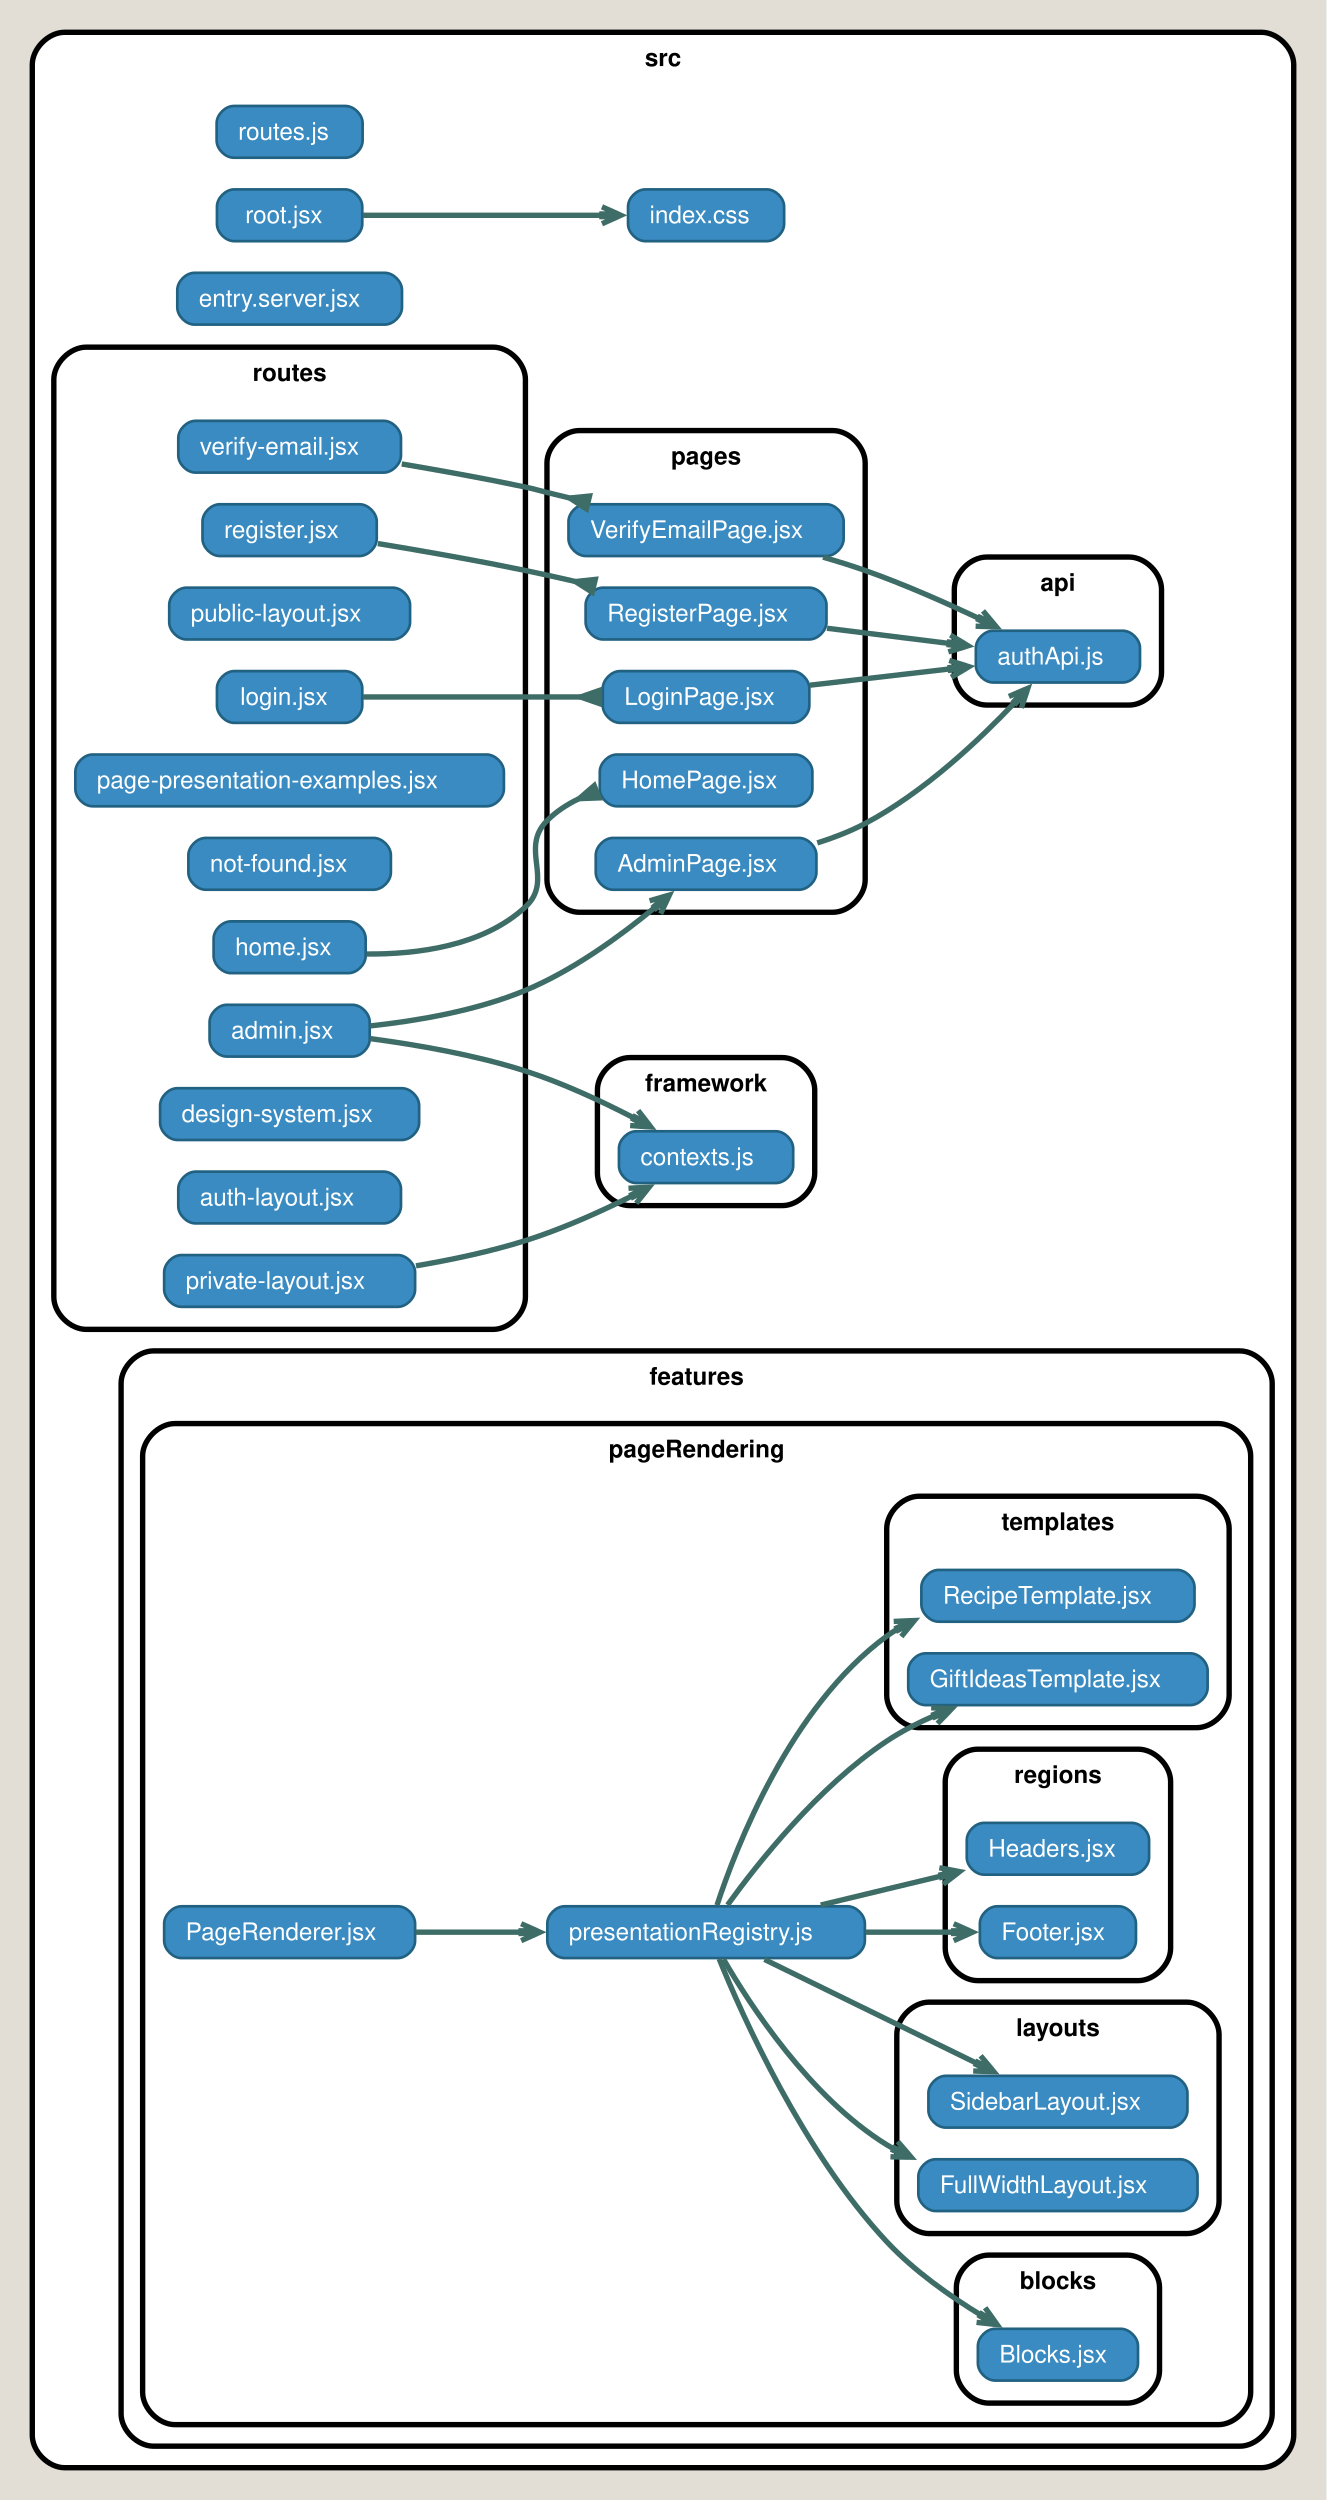
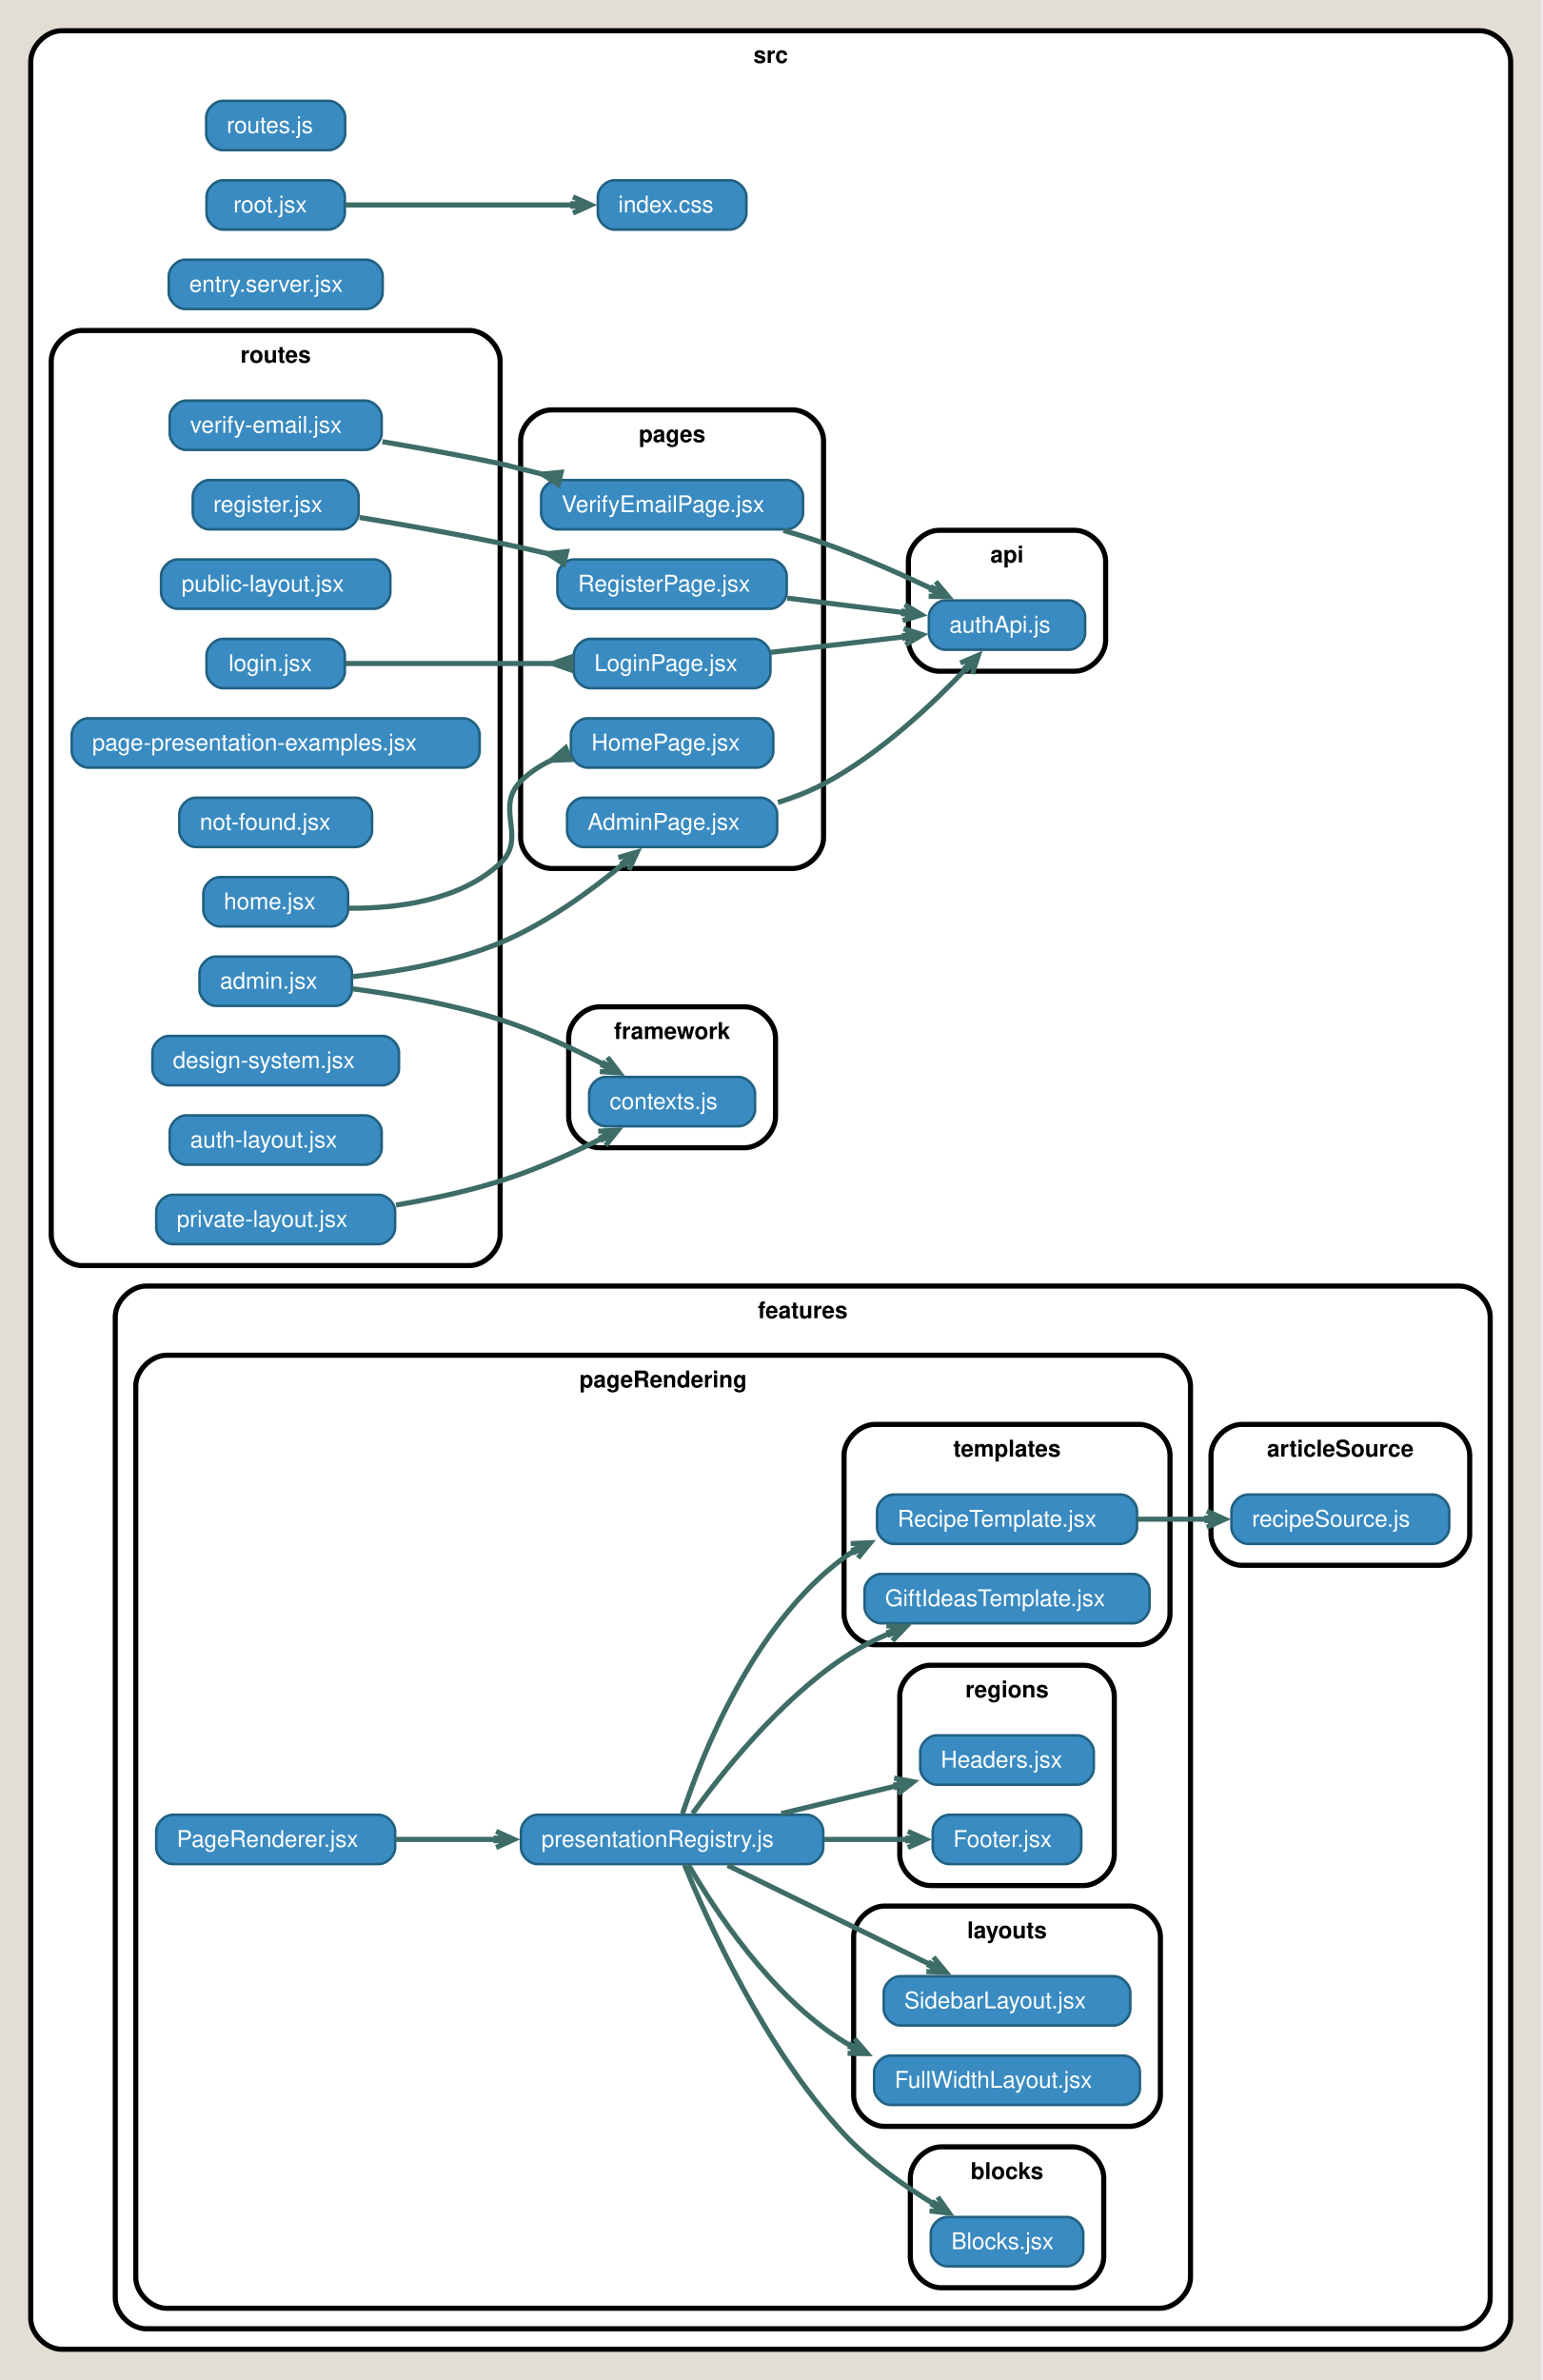
- <svg xmlns="http://www.w3.org/2000/svg" xmlns:xlink="http://www.w3.org/1999/xlink" width="493pt" height="929pt" viewBox="0.00 0.00 493.00 929.00">
+ <svg xmlns="http://www.w3.org/2000/svg" xmlns:xlink="http://www.w3.org/1999/xlink" width="602pt" height="929pt" viewBox="0.00 0.00 602.00 929.00">
  <g id="graph0" class="graph" transform="scale(1 1) rotate(0) translate(4 925)">
-     <polygon fill="#e2ddd5" stroke="none" points="-4,4 -4,-925 488.75,-925 488.75,4 -4,4" />
+     <polygon fill="#e2ddd5" stroke="none" points="-4,4 -4,-925 597.75,-925 597.75,4 -4,4" />
    <g id="clust1" class="cluster">
-       <path fill="#ffffff" stroke="black" stroke-width="2" d="M20,-8C20,-8 464.75,-8 464.75,-8 470.75,-8 476.75,-14 476.75,-20 476.75,-20 476.75,-901 476.75,-901 476.75,-907 470.75,-913 464.75,-913 464.75,-913 20,-913 20,-913 14,-913 8,-907 8,-901 8,-901 8,-20 8,-20 8,-14 14,-8 20,-8" />
-       <text xml:space="preserve" text-anchor="middle" x="242.38" y="-900.45" font-family="Helvetica,sans-Serif" font-weight="bold" font-size="9.00">src</text>
+       <path fill="#ffffff" stroke="black" stroke-width="2" d="M20,-8C20,-8 573.75,-8 573.75,-8 579.75,-8 585.75,-14 585.75,-20 585.75,-20 585.75,-901 585.75,-901 585.75,-907 579.75,-913 573.75,-913 573.75,-913 20,-913 20,-913 14,-913 8,-907 8,-901 8,-901 8,-20 8,-20 8,-14 14,-8 20,-8" />
+       <text xml:space="preserve" text-anchor="middle" x="296.88" y="-900.45" font-family="Helvetica,sans-Serif" font-weight="bold" font-size="9.00">src</text>
    </g>
    <g id="clust2" class="cluster">
      <path fill="#ffffff" stroke="black" stroke-width="2" d="M362.62,-663C362.62,-663 415.62,-663 415.62,-663 421.62,-663 427.62,-669 427.62,-675 427.62,-675 427.62,-706 427.62,-706 427.62,-712 421.62,-718 415.62,-718 415.62,-718 362.62,-718 362.62,-718 356.62,-718 350.62,-712 350.62,-706 350.62,-706 350.62,-675 350.62,-675 350.62,-669 356.62,-663 362.62,-663" />
      <text xml:space="preserve" text-anchor="middle" x="389.12" y="-705.45" font-family="Helvetica,sans-Serif" font-weight="bold" font-size="9.00">api</text>
    </g>
    <g id="clust3" class="cluster">
-       <path fill="#ffffff" stroke="black" stroke-width="2" d="M53,-16C53,-16 456.75,-16 456.75,-16 462.75,-16 468.75,-22 468.75,-28 468.75,-28 468.75,-411 468.75,-411 468.75,-417 462.75,-423 456.75,-423 456.75,-423 53,-423 53,-423 47,-423 41,-417 41,-411 41,-411 41,-28 41,-28 41,-22 47,-16 53,-16" />
-       <text xml:space="preserve" text-anchor="middle" x="254.88" y="-410.45" font-family="Helvetica,sans-Serif" font-weight="bold" font-size="9.00">features</text>
+       <path fill="#ffffff" stroke="black" stroke-width="2" d="M53,-16C53,-16 565.75,-16 565.75,-16 571.75,-16 577.75,-22 577.75,-28 577.75,-28 577.75,-411 577.75,-411 577.75,-417 571.75,-423 565.75,-423 565.75,-423 53,-423 53,-423 47,-423 41,-417 41,-411 41,-411 41,-28 41,-28 41,-22 47,-16 53,-16" />
+       <text xml:space="preserve" text-anchor="middle" x="309.38" y="-410.45" font-family="Helvetica,sans-Serif" font-weight="bold" font-size="9.00">features</text>
    </g>
    <g id="clust4" class="cluster">
+       <path fill="#ffffff" stroke="black" stroke-width="2" d="M480.75,-314C480.75,-314 557.75,-314 557.75,-314 563.75,-314 569.75,-320 569.75,-326 569.75,-326 569.75,-357 569.75,-357 569.75,-363 563.75,-369 557.75,-369 557.75,-369 480.75,-369 480.75,-369 474.75,-369 468.75,-363 468.75,-357 468.75,-357 468.75,-326 468.75,-326 468.75,-320 474.75,-314 480.75,-314" />
+       <text xml:space="preserve" text-anchor="middle" x="519.25" y="-356.45" font-family="Helvetica,sans-Serif" font-weight="bold" font-size="9.00">articleSource</text>
+     </g>
+     <g id="clust5" class="cluster">
      <path fill="#ffffff" stroke="black" stroke-width="2" d="M61,-24C61,-24 448.75,-24 448.75,-24 454.75,-24 460.75,-30 460.75,-36 460.75,-36 460.75,-384 460.75,-384 460.75,-390 454.75,-396 448.75,-396 448.75,-396 61,-396 61,-396 55,-396 49,-390 49,-384 49,-384 49,-36 49,-36 49,-30 55,-24 61,-24" />
      <text xml:space="preserve" text-anchor="middle" x="254.88" y="-383.45" font-family="Helvetica,sans-Serif" font-weight="bold" font-size="9.00">pageRendering</text>
    </g>
-     <g id="clust5" class="cluster">
+     <g id="clust6" class="cluster">
      <path fill="#ffffff" stroke="black" stroke-width="2" d="M363.38,-32C363.38,-32 414.88,-32 414.88,-32 420.88,-32 426.88,-38 426.88,-44 426.88,-44 426.88,-75 426.88,-75 426.88,-81 420.88,-87 414.88,-87 414.88,-87 363.38,-87 363.38,-87 357.38,-87 351.38,-81 351.38,-75 351.38,-75 351.38,-44 351.38,-44 351.38,-38 357.38,-32 363.38,-32" />
      <text xml:space="preserve" text-anchor="middle" x="389.12" y="-74.45" font-family="Helvetica,sans-Serif" font-weight="bold" font-size="9.00">blocks</text>
    </g>
-     <g id="clust6" class="cluster">
+     <g id="clust7" class="cluster">
      <path fill="#ffffff" stroke="black" stroke-width="2" d="M341.25,-95C341.25,-95 437,-95 437,-95 443,-95 449,-101 449,-107 449,-107 449,-169 449,-169 449,-175 443,-181 437,-181 437,-181 341.25,-181 341.25,-181 335.25,-181 329.25,-175 329.25,-169 329.25,-169 329.25,-107 329.25,-107 329.25,-101 335.25,-95 341.25,-95" />
      <text xml:space="preserve" text-anchor="middle" x="389.12" y="-168.45" font-family="Helvetica,sans-Serif" font-weight="bold" font-size="9.00">layouts</text>
    </g>
-     <g id="clust7" class="cluster">
+     <g id="clust8" class="cluster">
      <path fill="#ffffff" stroke="black" stroke-width="2" d="M359.25,-189C359.25,-189 419,-189 419,-189 425,-189 431,-195 431,-201 431,-201 431,-263 431,-263 431,-269 425,-275 419,-275 419,-275 359.25,-275 359.25,-275 353.25,-275 347.25,-269 347.25,-263 347.25,-263 347.25,-201 347.25,-201 347.25,-195 353.25,-189 359.25,-189" />
      <text xml:space="preserve" text-anchor="middle" x="389.12" y="-262.45" font-family="Helvetica,sans-Serif" font-weight="bold" font-size="9.00">regions</text>
    </g>
-     <g id="clust8" class="cluster">
+     <g id="clust9" class="cluster">
      <path fill="#ffffff" stroke="black" stroke-width="2" d="M337.5,-283C337.5,-283 440.75,-283 440.75,-283 446.75,-283 452.75,-289 452.75,-295 452.75,-295 452.75,-357 452.75,-357 452.75,-363 446.75,-369 440.75,-369 440.75,-369 337.5,-369 337.5,-369 331.5,-369 325.5,-363 325.5,-357 325.5,-357 325.5,-295 325.5,-295 325.5,-289 331.5,-283 337.5,-283" />
      <text xml:space="preserve" text-anchor="middle" x="389.12" y="-356.45" font-family="Helvetica,sans-Serif" font-weight="bold" font-size="9.00">templates</text>
    </g>
-     <g id="clust9" class="cluster">
+     <g id="clust10" class="cluster">
      <path fill="#ffffff" stroke="black" stroke-width="2" d="M230,-477C230,-477 286.75,-477 286.75,-477 292.75,-477 298.75,-483 298.75,-489 298.75,-489 298.75,-520 298.75,-520 298.75,-526 292.75,-532 286.75,-532 286.75,-532 230,-532 230,-532 224,-532 218,-526 218,-520 218,-520 218,-489 218,-489 218,-483 224,-477 230,-477" />
      <text xml:space="preserve" text-anchor="middle" x="258.38" y="-519.45" font-family="Helvetica,sans-Serif" font-weight="bold" font-size="9.00">framework</text>
    </g>
-     <g id="clust10" class="cluster">
+     <g id="clust11" class="cluster">
      <path fill="#ffffff" stroke="black" stroke-width="2" d="M211.25,-586C211.25,-586 305.5,-586 305.5,-586 311.5,-586 317.5,-592 317.5,-598 317.5,-598 317.5,-753 317.5,-753 317.5,-759 311.5,-765 305.5,-765 305.5,-765 211.25,-765 211.25,-765 205.25,-765 199.25,-759 199.25,-753 199.25,-753 199.25,-598 199.25,-598 199.25,-592 205.25,-586 211.25,-586" />
      <text xml:space="preserve" text-anchor="middle" x="258.38" y="-752.45" font-family="Helvetica,sans-Serif" font-weight="bold" font-size="9.00">pages</text>
    </g>
-     <g id="clust11" class="cluster">
+     <g id="clust12" class="cluster">
      <path fill="#ffffff" stroke="black" stroke-width="2" d="M28,-431C28,-431 179.25,-431 179.25,-431 185.25,-431 191.25,-437 191.25,-443 191.25,-443 191.25,-784 191.25,-784 191.25,-790 185.25,-796 179.25,-796 179.25,-796 28,-796 28,-796 22,-796 16,-790 16,-784 16,-784 16,-443 16,-443 16,-437 22,-431 28,-431" />
      <text xml:space="preserve" text-anchor="middle" x="103.62" y="-783.45" font-family="Helvetica,sans-Serif" font-weight="bold" font-size="9.00">routes</text>
    </g>
    <g id="node1" class="node">
      <g id="a_node1">
        <a xlink:href="../../../src/api/authApi.js" xlink:title="authApi.js">
          <path fill="#3a8bc1" stroke="#216182" d="M413.21,-690.62C413.21,-690.62 365.04,-690.62 365.04,-690.62 361.83,-690.62 358.62,-687.42 358.62,-684.21 358.62,-684.21 358.62,-677.79 358.62,-677.79 358.62,-674.58 361.83,-671.38 365.04,-671.38 365.04,-671.38 413.21,-671.38 413.21,-671.38 416.42,-671.38 419.62,-674.58 419.62,-677.79 419.62,-677.79 419.62,-684.21 419.62,-684.21 419.62,-687.42 416.42,-690.62 413.21,-690.62" />
          <text xml:space="preserve" text-anchor="start" x="366.62" y="-678.08" font-family="Helvetica,sans-Serif" font-size="9.00" fill="#ffffff">authApi.js</text>
        </a>
      </g>
    </g>
    <g id="node2" class="node">
      <g id="a_node2">
        <a xlink:href="../../../src/entry.server.jsx" xlink:title="no-orphans">
          <path fill="#3a8bc1" stroke="#216182" d="M138.96,-823.62C138.96,-823.62 68.29,-823.62 68.29,-823.62 65.08,-823.62 61.88,-820.42 61.88,-817.21 61.88,-817.21 61.88,-810.79 61.88,-810.79 61.88,-807.58 65.08,-804.38 68.29,-804.38 68.29,-804.38 138.96,-804.38 138.96,-804.38 142.17,-804.38 145.38,-807.58 145.38,-810.79 145.38,-810.79 145.38,-817.21 145.38,-817.21 145.38,-820.42 142.17,-823.62 138.96,-823.62" />
          <text xml:space="preserve" text-anchor="start" x="69.88" y="-811.08" font-family="Helvetica,sans-Serif" font-size="9.00" fill="#ffffff">entry.server.jsx</text>
        </a>
      </g>
    </g>
    <g id="node3" class="node">
      <g id="a_node3">
+         <a xlink:href="../../../src/features/articleSource/recipeSource.js" xlink:title="recipeSource.js">
+           <path fill="#3a8bc1" stroke="#216182" d="M555.33,-341.62C555.33,-341.62 483.17,-341.62 483.17,-341.62 479.96,-341.62 476.75,-338.42 476.75,-335.21 476.75,-335.21 476.75,-328.79 476.75,-328.79 476.75,-325.58 479.96,-322.38 483.17,-322.38 483.17,-322.38 555.33,-322.38 555.33,-322.38 558.54,-322.38 561.75,-325.58 561.75,-328.79 561.75,-328.79 561.75,-335.21 561.75,-335.21 561.75,-338.42 558.54,-341.62 555.33,-341.62" />
+           <text xml:space="preserve" text-anchor="start" x="484.75" y="-329.07" font-family="Helvetica,sans-Serif" font-size="9.00" fill="#ffffff">recipeSource.js</text>
+         </a>
+       </g>
+     </g>
+     <g id="node4" class="node">
+       <g id="a_node4">
        <a xlink:href="../../../src/features/pageRendering/PageRenderer.jsx" xlink:title="PageRenderer.jsx">
          <path fill="#3a8bc1" stroke="#216182" d="M143.83,-216.62C143.83,-216.62 63.42,-216.62 63.42,-216.62 60.21,-216.62 57,-213.42 57,-210.21 57,-210.21 57,-203.79 57,-203.79 57,-200.58 60.21,-197.38 63.42,-197.38 63.42,-197.38 143.83,-197.38 143.83,-197.38 147.04,-197.38 150.25,-200.58 150.25,-203.79 150.25,-203.79 150.25,-210.21 150.25,-210.21 150.25,-213.42 147.04,-216.62 143.83,-216.62" />
          <text xml:space="preserve" text-anchor="start" x="65" y="-204.07" font-family="Helvetica,sans-Serif" font-size="9.00" fill="#ffffff">PageRenderer.jsx</text>
        </a>
      </g>
    </g>
-     <g id="node4" class="node">
-       <g id="a_node4">
+     <g id="node5" class="node">
+       <g id="a_node5">
        <a xlink:href="../../../src/features/pageRendering/presentationRegistry.js" xlink:title="presentationRegistry.js">
          <path fill="#3a8bc1" stroke="#216182" d="M310.96,-216.62C310.96,-216.62 205.79,-216.62 205.79,-216.62 202.58,-216.62 199.38,-213.42 199.38,-210.21 199.38,-210.21 199.38,-203.79 199.38,-203.79 199.38,-200.58 202.58,-197.38 205.79,-197.38 205.79,-197.38 310.96,-197.38 310.96,-197.38 314.17,-197.38 317.38,-200.58 317.38,-203.79 317.38,-203.79 317.38,-210.21 317.38,-210.21 317.38,-213.42 314.17,-216.62 310.96,-216.62" />
          <text xml:space="preserve" text-anchor="start" x="207.38" y="-204.07" font-family="Helvetica,sans-Serif" font-size="9.00" fill="#ffffff">presentationRegistry.js</text>
        </a>
      </g>
    </g>
    <g id="edge1" class="edge">
      <path fill="none" stroke="#3e6c67" stroke-width="2" d="M150.46,-207C162.88,-207 176.59,-207 189.94,-207" />
      <polygon fill="#3e6c67" stroke="#3e6c67" stroke-width="2" points="196.66,-207 189.66,-210.15 195.6,-207.5 189.66,-207.5 189.66,-207 189.66,-206.5 195.6,-206.5 189.66,-203.85 196.66,-207" />
    </g>
-     <g id="node5" class="node">
-       <g id="a_node5">
+     <g id="node6" class="node">
+       <g id="a_node6">
        <a xlink:href="../../../src/features/pageRendering/blocks/Blocks.jsx" xlink:title="Blocks.jsx">
          <path fill="#3a8bc1" stroke="#216182" d="M412.46,-59.62C412.46,-59.62 365.79,-59.62 365.79,-59.62 362.58,-59.62 359.38,-56.42 359.38,-53.21 359.38,-53.21 359.38,-46.79 359.38,-46.79 359.38,-43.58 362.58,-40.38 365.79,-40.38 365.79,-40.38 412.46,-40.38 412.46,-40.38 415.67,-40.38 418.88,-43.58 418.88,-46.79 418.88,-46.79 418.88,-53.21 418.88,-53.21 418.88,-56.42 415.67,-59.62 412.46,-59.62" />
          <text xml:space="preserve" text-anchor="start" x="367.38" y="-47.08" font-family="Helvetica,sans-Serif" font-size="9.00" fill="#ffffff">Blocks.jsx</text>
        </a>
      </g>
    </g>
    <g id="edge2" class="edge">
      <path fill="none" stroke="#3e6c67" stroke-width="2" d="M263.23,-197.1C271.85,-175.9 294.39,-125.34 325.5,-92 335.59,-81.19 348.96,-71.75 360.76,-64.56" />
      <polygon fill="#3e6c67" stroke="#3e6c67" stroke-width="2" points="366.52,-61.19 362.07,-67.45 365.85,-62.16 360.73,-65.16 360.48,-64.73 360.22,-64.3 365.35,-61.3 358.88,-62.01 366.52,-61.19" />
    </g>
-     <g id="node6" class="node">
-       <g id="a_node6">
+     <g id="node7" class="node">
+       <g id="a_node7">
        <a xlink:href="../../../src/features/pageRendering/layouts/FullWidthLayout.jsx" xlink:title="FullWidthLayout.jsx">
          <path fill="#3a8bc1" stroke="#216182" d="M434.58,-122.62C434.58,-122.62 343.67,-122.62 343.67,-122.62 340.46,-122.62 337.25,-119.42 337.25,-116.21 337.25,-116.21 337.25,-109.79 337.25,-109.79 337.25,-106.58 340.46,-103.38 343.67,-103.38 343.67,-103.38 434.58,-103.38 434.58,-103.38 437.79,-103.38 441,-106.58 441,-109.79 441,-109.79 441,-116.21 441,-116.21 441,-119.42 437.79,-122.62 434.58,-122.62" />
          <text xml:space="preserve" text-anchor="start" x="345.25" y="-110.08" font-family="Helvetica,sans-Serif" font-size="9.00" fill="#ffffff">FullWidthLayout.jsx</text>
        </a>
      </g>
    </g>
    <g id="edge3" class="edge">
      <path fill="none" stroke="#3e6c67" stroke-width="2" d="M264.84,-196.99C274.65,-180.01 296.91,-145.7 325.5,-128 326.49,-127.39 327.5,-126.8 328.53,-126.24" />
      <polygon fill="#3e6c67" stroke="#3e6c67" stroke-width="2" points="334.56,-123.4 329.56,-129.23 333.81,-124.31 328.44,-126.83 328.23,-126.38 328.01,-125.93 333.39,-123.4 326.89,-123.53 334.56,-123.4" />
    </g>
-     <g id="node7" class="node">
-       <g id="a_node7">
+     <g id="node8" class="node">
+       <g id="a_node8">
        <a xlink:href="../../../src/features/pageRendering/layouts/SidebarLayout.jsx" xlink:title="SidebarLayout.jsx">
          <path fill="#3a8bc1" stroke="#216182" d="M430.83,-153.62C430.83,-153.62 347.42,-153.62 347.42,-153.62 344.21,-153.62 341,-150.42 341,-147.21 341,-147.21 341,-140.79 341,-140.79 341,-137.58 344.21,-134.38 347.42,-134.38 347.42,-134.38 430.83,-134.38 430.83,-134.38 434.04,-134.38 437.25,-137.58 437.25,-140.79 437.25,-140.79 437.25,-147.21 437.25,-147.21 437.25,-150.42 434.04,-153.62 430.83,-153.62" />
          <text xml:space="preserve" text-anchor="start" x="349" y="-141.07" font-family="Helvetica,sans-Serif" font-size="9.00" fill="#ffffff">SidebarLayout.jsx</text>
        </a>
      </g>
    </g>
    <g id="edge4" class="edge">
      <path fill="none" stroke="#3e6c67" stroke-width="2" d="M280.06,-196.88C301.46,-186.41 335.05,-169.97 359.1,-158.2" />
      <polygon fill="#3e6c67" stroke="#3e6c67" stroke-width="2" points="365.3,-155.17 360.4,-161.07 364.57,-156.08 359.23,-158.69 359.01,-158.24 358.79,-157.8 364.13,-155.19 357.63,-155.42 365.3,-155.17" />
    </g>
-     <g id="node8" class="node">
-       <g id="a_node8">
+     <g id="node9" class="node">
+       <g id="a_node9">
        <a xlink:href="../../../src/features/pageRendering/regions/Footer.jsx" xlink:title="Footer.jsx">
          <path fill="#3a8bc1" stroke="#216182" d="M411.71,-216.62C411.71,-216.62 366.54,-216.62 366.54,-216.62 363.33,-216.62 360.12,-213.42 360.12,-210.21 360.12,-210.21 360.12,-203.79 360.12,-203.79 360.12,-200.58 363.33,-197.38 366.54,-197.38 366.54,-197.38 411.71,-197.38 411.71,-197.38 414.92,-197.38 418.12,-200.58 418.12,-203.79 418.12,-203.79 418.12,-210.21 418.12,-210.21 418.12,-213.42 414.92,-216.62 411.71,-216.62" />
          <text xml:space="preserve" text-anchor="start" x="368.12" y="-204.07" font-family="Helvetica,sans-Serif" font-size="9.00" fill="#ffffff">Footer.jsx</text>
        </a>
      </g>
    </g>
    <g id="edge5" class="edge">
      <path fill="none" stroke="#3e6c67" stroke-width="2" d="M317.72,-207C328.93,-207 340.38,-207 350.71,-207" />
      <polygon fill="#3e6c67" stroke="#3e6c67" stroke-width="2" points="357.39,-207 350.39,-210.15 356.33,-207.5 350.39,-207.5 350.39,-207 350.39,-206.5 356.33,-206.5 350.39,-203.85 357.39,-207" />
    </g>
-     <g id="node9" class="node">
-       <g id="a_node9">
+     <g id="node10" class="node">
+       <g id="a_node10">
        <a xlink:href="../../../src/features/pageRendering/regions/Headers.jsx" xlink:title="Headers.jsx">
          <path fill="#3a8bc1" stroke="#216182" d="M416.58,-247.62C416.58,-247.62 361.67,-247.62 361.67,-247.62 358.46,-247.62 355.25,-244.42 355.25,-241.21 355.25,-241.21 355.25,-234.79 355.25,-234.79 355.25,-231.58 358.46,-228.38 361.67,-228.38 361.67,-228.38 416.58,-228.38 416.58,-228.38 419.79,-228.38 423,-231.58 423,-234.79 423,-234.79 423,-241.21 423,-241.21 423,-244.42 419.79,-247.62 416.58,-247.62" />
          <text xml:space="preserve" text-anchor="start" x="363.25" y="-235.07" font-family="Helvetica,sans-Serif" font-size="9.00" fill="#ffffff">Headers.jsx</text>
        </a>
      </g>
    </g>
    <g id="edge6" class="edge">
      <path fill="none" stroke="#3e6c67" stroke-width="2" d="M300.99,-217.09C309.12,-219.05 317.58,-221.09 325.5,-223 332.08,-224.58 339.04,-226.26 345.85,-227.89" />
      <polygon fill="#3e6c67" stroke="#3e6c67" stroke-width="2" points="352.6,-229.51 345.06,-230.94 351.45,-229.74 345.68,-228.36 345.79,-227.87 345.91,-227.39 351.68,-228.77 346.53,-224.81 352.6,-229.51" />
    </g>
-     <g id="node10" class="node">
-       <g id="a_node10">
+     <g id="node11" class="node">
+       <g id="a_node11">
        <a xlink:href="../../../src/features/pageRendering/templates/GiftIdeasTemplate.jsx" xlink:title="GiftIdeasTemplate.jsx">
          <path fill="#3a8bc1" stroke="#216182" d="M438.33,-310.62C438.33,-310.62 339.92,-310.62 339.92,-310.62 336.71,-310.62 333.5,-307.42 333.5,-304.21 333.5,-304.21 333.5,-297.79 333.5,-297.79 333.5,-294.58 336.71,-291.38 339.92,-291.38 339.92,-291.38 438.33,-291.38 438.33,-291.38 441.54,-291.38 444.75,-294.58 444.75,-297.79 444.75,-297.79 444.75,-304.21 444.75,-304.21 444.75,-307.42 441.54,-310.62 438.33,-310.62" />
          <text xml:space="preserve" text-anchor="start" x="341.5" y="-298.07" font-family="Helvetica,sans-Serif" font-size="9.00" fill="#ffffff">GiftIdeasTemplate.jsx</text>
        </a>
      </g>
    </g>
    <g id="edge7" class="edge">
      <path fill="none" stroke="#3e6c67" stroke-width="2" d="M266.36,-217.12C277.32,-232.31 299.97,-261.03 325.5,-278 331,-281.66 337.17,-284.83 343.42,-287.55" />
      <polygon fill="#3e6c67" stroke="#3e6c67" stroke-width="2" points="349.69,-290.07 342.02,-290.38 348.52,-290.13 343.01,-287.92 343.19,-287.45 343.38,-286.99 348.89,-289.2 344.37,-284.53 349.69,-290.07" />
    </g>
-     <g id="node11" class="node">
-       <g id="a_node11">
+     <g id="node12" class="node">
+       <g id="a_node12">
        <a xlink:href="../../../src/features/pageRendering/templates/RecipeTemplate.jsx" xlink:title="RecipeTemplate.jsx">
          <path fill="#3a8bc1" stroke="#216182" d="M433.46,-341.62C433.46,-341.62 344.79,-341.62 344.79,-341.62 341.58,-341.62 338.38,-338.42 338.38,-335.21 338.38,-335.21 338.38,-328.79 338.38,-328.79 338.38,-325.58 341.58,-322.38 344.79,-322.38 344.79,-322.38 433.46,-322.38 433.46,-322.38 436.67,-322.38 439.88,-325.58 439.88,-328.79 439.88,-328.79 439.88,-335.21 439.88,-335.21 439.88,-338.42 436.67,-341.62 433.46,-341.62" />
          <text xml:space="preserve" text-anchor="start" x="346.38" y="-329.07" font-family="Helvetica,sans-Serif" font-size="9.00" fill="#ffffff">RecipeTemplate.jsx</text>
        </a>
      </g>
    </g>
    <g id="edge8" class="edge">
      <path fill="none" stroke="#3e6c67" stroke-width="2" d="M262.43,-217.03C269.61,-238.86 289.73,-290.79 325.5,-317 326.8,-317.95 328.16,-318.85 329.55,-319.69" />
      <polygon fill="#3e6c67" stroke="#3e6c67" stroke-width="2" points="335.77,-322.8 328.1,-322.48 334.59,-322.77 329.29,-320.11 329.51,-319.66 329.73,-319.22 335.04,-321.88 330.92,-316.85 335.77,-322.8" />
    </g>
-     <g id="node12" class="node">
-       <g id="a_node12">
+     <g id="edge9" class="edge">
+       <path fill="none" stroke="#3e6c67" stroke-width="2" d="M440.03,-332C449,-332 458.36,-332 467.35,-332" />
+       <polygon fill="#3e6c67" stroke="#3e6c67" stroke-width="2" points="474.13,-332 467.13,-335.15 473.07,-332.5 467.13,-332.5 467.13,-332 467.13,-331.5 473.07,-331.5 467.13,-328.85 474.13,-332" />
+     </g>
+     <g id="node13" class="node">
+       <g id="a_node13">
        <a xlink:href="../../../src/framework/contexts.js" xlink:title="contexts.js">
          <path fill="#3a8bc1" stroke="#216182" d="M284.33,-504.62C284.33,-504.62 232.42,-504.62 232.42,-504.62 229.21,-504.62 226,-501.42 226,-498.21 226,-498.21 226,-491.79 226,-491.79 226,-488.58 229.21,-485.38 232.42,-485.38 232.42,-485.38 284.33,-485.38 284.33,-485.38 287.54,-485.38 290.75,-488.58 290.75,-491.79 290.75,-491.79 290.75,-498.21 290.75,-498.21 290.75,-501.42 287.54,-504.62 284.33,-504.62" />
          <text xml:space="preserve" text-anchor="start" x="234" y="-492.07" font-family="Helvetica,sans-Serif" font-size="9.00" fill="#ffffff">contexts.js</text>
        </a>
      </g>
    </g>
-     <g id="node13" class="node">
-       <g id="a_node13">
+     <g id="node14" class="node">
+       <g id="a_node14">
        <a xlink:href="../../../src/index.css" xlink:title="index.css">
          <path fill="#3a8bc1" stroke="#216182" d="M280.96,-854.62C280.96,-854.62 235.79,-854.62 235.79,-854.62 232.58,-854.62 229.38,-851.42 229.38,-848.21 229.38,-848.21 229.38,-841.79 229.38,-841.79 229.38,-838.58 232.58,-835.38 235.79,-835.38 235.79,-835.38 280.96,-835.38 280.96,-835.38 284.17,-835.38 287.38,-838.58 287.38,-841.79 287.38,-841.79 287.38,-848.21 287.38,-848.21 287.38,-851.42 284.17,-854.62 280.96,-854.62" />
          <text xml:space="preserve" text-anchor="start" x="237.38" y="-842.08" font-family="Helvetica,sans-Serif" font-size="9.00" fill="#ffffff">index.css</text>
        </a>
      </g>
    </g>
-     <g id="node14" class="node">
-       <g id="a_node14">
+     <g id="node15" class="node">
+       <g id="a_node15">
        <a xlink:href="../../../src/pages/AdminPage.jsx" xlink:title="AdminPage.jsx">
          <path fill="#3a8bc1" stroke="#216182" d="M292.96,-613.62C292.96,-613.62 223.79,-613.62 223.79,-613.62 220.58,-613.62 217.38,-610.42 217.38,-607.21 217.38,-607.21 217.38,-600.79 217.38,-600.79 217.38,-597.58 220.58,-594.38 223.79,-594.38 223.79,-594.38 292.96,-594.38 292.96,-594.38 296.17,-594.38 299.38,-597.58 299.38,-600.79 299.38,-600.79 299.38,-607.21 299.38,-607.21 299.38,-610.42 296.17,-613.62 292.96,-613.62" />
          <text xml:space="preserve" text-anchor="start" x="225.38" y="-601.08" font-family="Helvetica,sans-Serif" font-size="9.00" fill="#ffffff">AdminPage.jsx</text>
        </a>
      </g>
    </g>
-     <g id="edge9" class="edge">
+     <g id="edge10" class="edge">
      <path fill="none" stroke="#3e6c67" stroke-width="2" d="M299.7,-611.77C305.84,-613.7 311.97,-616.08 317.5,-619 339.36,-630.56 360.09,-650.17 373.37,-664.24" />
      <polygon fill="#3e6c67" stroke="#3e6c67" stroke-width="2" points="377.95,-669.23 370.9,-666.2 376.86,-668.78 372.85,-664.41 373.22,-664.07 373.59,-663.73 377.6,-668.11 375.54,-661.94 377.95,-669.23" />
    </g>
-     <g id="node15" class="node">
-       <g id="a_node15">
+     <g id="node16" class="node">
+       <g id="a_node16">
        <a xlink:href="../../../src/pages/HomePage.jsx" xlink:title="HomePage.jsx">
          <path fill="#3a8bc1" stroke="#216182" d="M291.46,-644.62C291.46,-644.62 225.29,-644.62 225.29,-644.62 222.08,-644.62 218.88,-641.42 218.88,-638.21 218.88,-638.21 218.88,-631.79 218.88,-631.79 218.88,-628.58 222.08,-625.38 225.29,-625.38 225.29,-625.38 291.46,-625.38 291.46,-625.38 294.67,-625.38 297.88,-628.58 297.88,-631.79 297.88,-631.79 297.88,-638.21 297.88,-638.21 297.88,-641.42 294.67,-644.62 291.46,-644.62" />
          <text xml:space="preserve" text-anchor="start" x="226.88" y="-632.08" font-family="Helvetica,sans-Serif" font-size="9.00" fill="#ffffff">HomePage.jsx</text>
        </a>
      </g>
    </g>
-     <g id="node16" class="node">
-       <g id="a_node16">
+     <g id="node17" class="node">
+       <g id="a_node17">
        <a xlink:href="../../../src/pages/LoginPage.jsx" xlink:title="LoginPage.jsx">
          <path fill="#3a8bc1" stroke="#216182" d="M290.33,-675.62C290.33,-675.62 226.42,-675.62 226.42,-675.62 223.21,-675.62 220,-672.42 220,-669.21 220,-669.21 220,-662.79 220,-662.79 220,-659.58 223.21,-656.38 226.42,-656.38 226.42,-656.38 290.33,-656.38 290.33,-656.38 293.54,-656.38 296.75,-659.58 296.75,-662.79 296.75,-662.79 296.75,-669.21 296.75,-669.21 296.75,-672.42 293.54,-675.62 290.33,-675.62" />
          <text xml:space="preserve" text-anchor="start" x="228" y="-663.08" font-family="Helvetica,sans-Serif" font-size="9.00" fill="#ffffff">LoginPage.jsx</text>
        </a>
      </g>
    </g>
-     <g id="edge10" class="edge">
+     <g id="edge11" class="edge">
      <path fill="none" stroke="#3e6c67" stroke-width="2" d="M296.96,-670.38C313.49,-672.31 332.9,-674.57 349.54,-676.5" />
      <polygon fill="#3e6c67" stroke="#3e6c67" stroke-width="2" points="356.05,-677.26 348.73,-679.58 354.94,-677.64 349.04,-676.95 349.1,-676.45 349.16,-675.96 355.05,-676.64 349.46,-673.32 356.05,-677.26" />
    </g>
-     <g id="node17" class="node">
-       <g id="a_node17">
+     <g id="node18" class="node">
+       <g id="a_node18">
        <a xlink:href="../../../src/pages/RegisterPage.jsx" xlink:title="RegisterPage.jsx">
          <path fill="#3a8bc1" stroke="#216182" d="M296.71,-706.62C296.71,-706.62 220.04,-706.62 220.04,-706.62 216.83,-706.62 213.62,-703.42 213.62,-700.21 213.62,-700.21 213.62,-693.79 213.62,-693.79 213.62,-690.58 216.83,-687.38 220.04,-687.38 220.04,-687.38 296.71,-687.38 296.71,-687.38 299.92,-687.38 303.12,-690.58 303.12,-693.79 303.12,-693.79 303.12,-700.21 303.12,-700.21 303.12,-703.42 299.92,-706.62 296.71,-706.62" />
          <text xml:space="preserve" text-anchor="start" x="221.62" y="-694.08" font-family="Helvetica,sans-Serif" font-size="9.00" fill="#ffffff">RegisterPage.jsx</text>
        </a>
      </g>
    </g>
-     <g id="edge11" class="edge">
+     <g id="edge12" class="edge">
      <path fill="none" stroke="#3e6c67" stroke-width="2" d="M303.32,-691.54C318.14,-689.7 334.57,-687.65 349,-685.86" />
      <polygon fill="#3e6c67" stroke="#3e6c67" stroke-width="2" points="355.73,-685.03 349.17,-689.02 354.74,-685.65 348.84,-686.39 348.78,-685.89 348.72,-685.39 354.61,-684.66 348.39,-682.76 355.73,-685.03" />
    </g>
-     <g id="node18" class="node">
-       <g id="a_node18">
+     <g id="node19" class="node">
+       <g id="a_node19">
        <a xlink:href="../../../src/pages/VerifyEmailPage.jsx" xlink:title="VerifyEmailPage.jsx">
          <path fill="#3a8bc1" stroke="#216182" d="M303.08,-737.62C303.08,-737.62 213.67,-737.62 213.67,-737.62 210.46,-737.62 207.25,-734.42 207.25,-731.21 207.25,-731.21 207.25,-724.79 207.25,-724.79 207.25,-721.58 210.46,-718.38 213.67,-718.38 213.67,-718.38 303.08,-718.38 303.08,-718.38 306.29,-718.38 309.5,-721.58 309.5,-724.79 309.5,-724.79 309.5,-731.21 309.5,-731.21 309.5,-734.42 306.29,-737.62 303.08,-737.62" />
          <text xml:space="preserve" text-anchor="start" x="215.25" y="-725.08" font-family="Helvetica,sans-Serif" font-size="9.00" fill="#ffffff">VerifyEmailPage.jsx</text>
        </a>
      </g>
    </g>
-     <g id="edge12" class="edge">
+     <g id="edge13" class="edge">
      <path fill="none" stroke="#3e6c67" stroke-width="2" d="M301.86,-717.95C307.17,-716.43 312.49,-714.77 317.5,-713 331.84,-707.94 347.27,-701.12 360.04,-695.07" />
      <polygon fill="#3e6c67" stroke="#3e6c67" stroke-width="2" points="366.22,-692.1 361.28,-697.98 365.47,-693.01 360.13,-695.59 359.91,-695.14 359.69,-694.69 365.04,-692.11 358.54,-692.3 366.22,-692.1" />
    </g>
-     <g id="node19" class="node">
-       <g id="a_node19">
+     <g id="node20" class="node">
+       <g id="a_node20">
        <a xlink:href="../../../src/root.jsx" xlink:title="root.jsx">
          <path fill="#3a8bc1" stroke="#216182" d="M124.21,-854.62C124.21,-854.62 83.04,-854.62 83.04,-854.62 79.83,-854.62 76.62,-851.42 76.62,-848.21 76.62,-848.21 76.62,-841.79 76.62,-841.79 76.62,-838.58 79.83,-835.38 83.04,-835.38 83.04,-835.38 124.21,-835.38 124.21,-835.38 127.42,-835.38 130.62,-838.58 130.62,-841.79 130.62,-841.79 130.62,-848.21 130.62,-848.21 130.62,-851.42 127.42,-854.62 124.21,-854.62" />
          <text xml:space="preserve" text-anchor="start" x="87.12" y="-842.08" font-family="Helvetica,sans-Serif" font-size="9.00" fill="#ffffff">root.jsx</text>
        </a>
      </g>
    </g>
-     <g id="edge13" class="edge">
+     <g id="edge14" class="edge">
      <path fill="none" stroke="#3e6c67" stroke-width="2" d="M130.88,-845C155.38,-845 192.18,-845 219.79,-845" />
      <polygon fill="#3e6c67" stroke="#3e6c67" stroke-width="2" points="226.69,-845 219.69,-848.15 225.63,-845.5 219.69,-845.5 219.69,-845 219.69,-844.5 225.63,-844.5 219.69,-841.85 226.69,-845" />
    </g>
-     <g id="node20" class="node">
-       <g id="a_node20">
+     <g id="node21" class="node">
+       <g id="a_node21">
        <a xlink:href="../../../src/routes.js" xlink:title="routes.js">
          <path fill="#3a8bc1" stroke="#216182" d="M124.33,-885.62C124.33,-885.62 82.92,-885.62 82.92,-885.62 79.71,-885.62 76.5,-882.42 76.5,-879.21 76.5,-879.21 76.5,-872.79 76.5,-872.79 76.5,-869.58 79.71,-866.38 82.92,-866.38 82.92,-866.38 124.33,-866.38 124.33,-866.38 127.54,-866.38 130.75,-869.58 130.75,-872.79 130.75,-872.79 130.75,-879.21 130.75,-879.21 130.75,-882.42 127.54,-885.62 124.33,-885.62" />
          <text xml:space="preserve" text-anchor="start" x="84.5" y="-873.08" font-family="Helvetica,sans-Serif" font-size="9.00" fill="#ffffff">routes.js</text>
        </a>
      </g>
    </g>
-     <g id="node21" class="node">
-       <g id="a_node21">
+     <g id="node22" class="node">
+       <g id="a_node22">
        <a xlink:href="../../../src/routes/admin.jsx" xlink:title="admin.jsx">
          <path fill="#3a8bc1" stroke="#216182" d="M126.96,-551.62C126.96,-551.62 80.29,-551.62 80.29,-551.62 77.08,-551.62 73.88,-548.42 73.88,-545.21 73.88,-545.21 73.88,-538.79 73.88,-538.79 73.88,-535.58 77.08,-532.38 80.29,-532.38 80.29,-532.38 126.96,-532.38 126.96,-532.38 130.17,-532.38 133.38,-535.58 133.38,-538.79 133.38,-538.79 133.38,-545.21 133.38,-545.21 133.38,-548.42 130.17,-551.62 126.96,-551.62" />
          <text xml:space="preserve" text-anchor="start" x="81.88" y="-539.08" font-family="Helvetica,sans-Serif" font-size="9.00" fill="#ffffff">admin.jsx</text>
        </a>
      </g>
    </g>
-     <g id="edge15" class="edge">
+     <g id="edge16" class="edge">
      <path fill="none" stroke="#3e6c67" stroke-width="2" d="M133.59,-539.04C150.66,-536.79 172.51,-533.03 191.25,-527 205.12,-522.54 219.79,-515.69 231.77,-509.46" />
      <polygon fill="#3e6c67" stroke="#3e6c67" stroke-width="2" points="237.82,-506.23 233.13,-512.31 237.12,-507.18 231.88,-509.97 231.65,-509.53 231.41,-509.09 236.65,-506.29 230.16,-506.75 237.82,-506.23" />
    </g>
-     <g id="edge14" class="edge">
+     <g id="edge15" class="edge">
      <path fill="none" stroke="#3e6c67" stroke-width="2" d="M133.61,-543.78C150.88,-545.62 172.93,-549.37 191.25,-557 209.12,-564.45 226.87,-577.45 239.47,-587.89" />
      <polygon fill="#3e6c67" stroke="#3e6c67" stroke-width="2" points="244.75,-592.41 237.39,-590.25 243.62,-592.1 239.11,-588.24 239.43,-587.86 239.76,-587.48 244.27,-591.34 241.48,-585.46 244.75,-592.41" />
    </g>
-     <g id="node22" class="node">
-       <g id="a_node22">
+     <g id="node23" class="node">
+       <g id="a_node23">
        <a xlink:href="../../../src/routes/auth-layout.jsx" xlink:title="no-orphans">
          <path fill="#3a8bc1" stroke="#216182" d="M138.58,-489.62C138.58,-489.62 68.67,-489.62 68.67,-489.62 65.46,-489.62 62.25,-486.42 62.25,-483.21 62.25,-483.21 62.25,-476.79 62.25,-476.79 62.25,-473.58 65.46,-470.38 68.67,-470.38 68.67,-470.38 138.58,-470.38 138.58,-470.38 141.79,-470.38 145,-473.58 145,-476.79 145,-476.79 145,-483.21 145,-483.21 145,-486.42 141.79,-489.62 138.58,-489.62" />
          <text xml:space="preserve" text-anchor="start" x="70.25" y="-477.07" font-family="Helvetica,sans-Serif" font-size="9.00" fill="#ffffff">auth-layout.jsx</text>
        </a>
      </g>
    </g>
-     <g id="node23" class="node">
-       <g id="a_node23">
+     <g id="node24" class="node">
+       <g id="a_node24">
        <a xlink:href="../../../src/routes/design-system.jsx" xlink:title="no-orphans">
          <path fill="#3a8bc1" stroke="#216182" d="M145.33,-520.62C145.33,-520.62 61.92,-520.62 61.92,-520.62 58.71,-520.62 55.5,-517.42 55.5,-514.21 55.5,-514.21 55.5,-507.79 55.5,-507.79 55.5,-504.58 58.71,-501.38 61.92,-501.38 61.92,-501.38 145.33,-501.38 145.33,-501.38 148.54,-501.38 151.75,-504.58 151.75,-507.79 151.75,-507.79 151.75,-514.21 151.75,-514.21 151.75,-517.42 148.54,-520.62 145.33,-520.62" />
          <text xml:space="preserve" text-anchor="start" x="63.5" y="-508.07" font-family="Helvetica,sans-Serif" font-size="9.00" fill="#ffffff">design-system.jsx</text>
        </a>
      </g>
    </g>
-     <g id="node24" class="node">
-       <g id="a_node24">
+     <g id="node25" class="node">
+       <g id="a_node25">
        <a xlink:href="../../../src/routes/home.jsx" xlink:title="home.jsx">
          <path fill="#3a8bc1" stroke="#216182" d="M125.46,-582.62C125.46,-582.62 81.79,-582.62 81.79,-582.62 78.58,-582.62 75.38,-579.42 75.38,-576.21 75.38,-576.21 75.38,-569.79 75.38,-569.79 75.38,-566.58 78.58,-563.38 81.79,-563.38 81.79,-563.38 125.46,-563.38 125.46,-563.38 128.67,-563.38 131.88,-566.58 131.88,-569.79 131.88,-569.79 131.88,-576.21 131.88,-576.21 131.88,-579.42 128.67,-582.62 125.46,-582.62" />
          <text xml:space="preserve" text-anchor="start" x="83.38" y="-570.08" font-family="Helvetica,sans-Serif" font-size="9.00" fill="#ffffff">home.jsx</text>
        </a>
      </g>
    </g>
-     <g id="edge16" class="edge">
+     <g id="edge17" class="edge">
      <path fill="none" stroke="#3e6c67" stroke-width="2" d="M132.22,-570.49C151.16,-570.33 175.6,-573.46 191.25,-588 201.99,-597.98 188.92,-609.59 199.25,-620 202.64,-623.41 206.69,-626.08 211.06,-628.16" />
      <polygon fill="#3e6c67" stroke="#3e6c67" stroke-width="2" points="216.82,-633.06 211.2,-628.22 218.61,-628.5 216.82,-633.06" />
    </g>
-     <g id="node25" class="node">
-       <g id="a_node25">
+     <g id="node26" class="node">
+       <g id="a_node26">
        <a xlink:href="../../../src/routes/login.jsx" xlink:title="login.jsx">
          <path fill="#3a8bc1" stroke="#216182" d="M124.21,-675.62C124.21,-675.62 83.04,-675.62 83.04,-675.62 79.83,-675.62 76.62,-672.42 76.62,-669.21 76.62,-669.21 76.62,-662.79 76.62,-662.79 76.62,-659.58 79.83,-656.38 83.04,-656.38 83.04,-656.38 124.21,-656.38 124.21,-656.38 127.42,-656.38 130.62,-659.58 130.62,-662.79 130.62,-662.79 130.62,-669.21 130.62,-669.21 130.62,-672.42 127.42,-675.62 124.21,-675.62" />
          <text xml:space="preserve" text-anchor="start" x="85.25" y="-663.08" font-family="Helvetica,sans-Serif" font-size="9.00" fill="#ffffff">login.jsx</text>
        </a>
      </g>
    </g>
-     <g id="edge17" class="edge">
+     <g id="edge18" class="edge">
      <path fill="none" stroke="#3e6c67" stroke-width="2" d="M130.88,-666C153.07,-666 185.36,-666 211.76,-666" />
      <polygon fill="#3e6c67" stroke="#3e6c67" stroke-width="2" points="218.74,-668.45 211.74,-666 218.74,-663.55 218.74,-668.45" />
    </g>
-     <g id="node26" class="node">
-       <g id="a_node26">
+     <g id="node27" class="node">
+       <g id="a_node27">
        <a xlink:href="../../../src/routes/not-found.jsx" xlink:title="not-found.jsx">
          <path fill="#3a8bc1" stroke="#216182" d="M134.83,-613.62C134.83,-613.62 72.42,-613.62 72.42,-613.62 69.21,-613.62 66,-610.42 66,-607.21 66,-607.21 66,-600.79 66,-600.79 66,-597.58 69.21,-594.38 72.42,-594.38 72.42,-594.38 134.83,-594.38 134.83,-594.38 138.04,-594.38 141.25,-597.58 141.25,-600.79 141.25,-600.79 141.25,-607.21 141.25,-607.21 141.25,-610.42 138.04,-613.62 134.83,-613.62" />
          <text xml:space="preserve" text-anchor="start" x="74" y="-601.08" font-family="Helvetica,sans-Serif" font-size="9.00" fill="#ffffff">not-found.jsx</text>
        </a>
      </g>
    </g>
-     <g id="node27" class="node">
-       <g id="a_node27">
+     <g id="node28" class="node">
+       <g id="a_node28">
        <a xlink:href="../../../src/routes/page-presentation-examples.jsx" xlink:title="no-orphans">
          <path fill="#3a8bc1" stroke="#216182" d="M176.83,-644.62C176.83,-644.62 30.42,-644.62 30.42,-644.62 27.21,-644.62 24,-641.42 24,-638.21 24,-638.21 24,-631.79 24,-631.79 24,-628.58 27.21,-625.38 30.42,-625.38 30.42,-625.38 176.83,-625.38 176.83,-625.38 180.04,-625.38 183.25,-628.58 183.25,-631.79 183.25,-631.79 183.25,-638.21 183.25,-638.21 183.25,-641.42 180.04,-644.62 176.83,-644.62" />
          <text xml:space="preserve" text-anchor="start" x="32" y="-632.08" font-family="Helvetica,sans-Serif" font-size="9.00" fill="#ffffff">page-presentation-examples.jsx</text>
        </a>
      </g>
    </g>
-     <g id="node28" class="node">
-       <g id="a_node28">
+     <g id="node29" class="node">
+       <g id="a_node29">
        <a xlink:href="../../../src/routes/private-layout.jsx" xlink:title="private-layout.jsx">
          <path fill="#3a8bc1" stroke="#216182" d="M143.83,-458.62C143.83,-458.62 63.42,-458.62 63.42,-458.62 60.21,-458.62 57,-455.42 57,-452.21 57,-452.21 57,-445.79 57,-445.79 57,-442.58 60.21,-439.38 63.42,-439.38 63.42,-439.38 143.83,-439.38 143.83,-439.38 147.04,-439.38 150.25,-442.58 150.25,-445.79 150.25,-445.79 150.25,-452.21 150.25,-452.21 150.25,-455.42 147.04,-458.62 143.83,-458.62" />
          <text xml:space="preserve" text-anchor="start" x="65" y="-446.07" font-family="Helvetica,sans-Serif" font-size="9.00" fill="#ffffff">private-layout.jsx</text>
        </a>
      </g>
    </g>
-     <g id="edge18" class="edge">
+     <g id="edge19" class="edge">
      <path fill="none" stroke="#3e6c67" stroke-width="2" d="M150.58,-454.62C163.87,-456.87 178.29,-459.92 191.25,-464 204.87,-468.29 219.31,-474.81 231.21,-480.76" />
      <polygon fill="#3e6c67" stroke="#3e6c67" stroke-width="2" points="237.21,-483.84 229.54,-483.44 236.04,-483.8 230.76,-481.09 230.98,-480.64 231.21,-480.2 236.49,-482.91 232.42,-477.84 237.21,-483.84" />
    </g>
-     <g id="node29" class="node">
-       <g id="a_node29">
+     <g id="node30" class="node">
+       <g id="a_node30">
        <a xlink:href="../../../src/routes/public-layout.jsx" xlink:title="no-orphans">
          <path fill="#3a8bc1" stroke="#216182" d="M141.96,-706.62C141.96,-706.62 65.29,-706.62 65.29,-706.62 62.08,-706.62 58.88,-703.42 58.88,-700.21 58.88,-700.21 58.88,-693.79 58.88,-693.79 58.88,-690.58 62.08,-687.38 65.29,-687.38 65.29,-687.38 141.96,-687.38 141.96,-687.38 145.17,-687.38 148.38,-690.58 148.38,-693.79 148.38,-693.79 148.38,-700.21 148.38,-700.21 148.38,-703.42 145.17,-706.62 141.96,-706.62" />
          <text xml:space="preserve" text-anchor="start" x="66.88" y="-694.08" font-family="Helvetica,sans-Serif" font-size="9.00" fill="#ffffff">public-layout.jsx</text>
        </a>
      </g>
    </g>
-     <g id="node30" class="node">
-       <g id="a_node30">
+     <g id="node31" class="node">
+       <g id="a_node31">
        <a xlink:href="../../../src/routes/register.jsx" xlink:title="register.jsx">
          <path fill="#3a8bc1" stroke="#216182" d="M129.58,-737.62C129.58,-737.62 77.67,-737.62 77.67,-737.62 74.46,-737.62 71.25,-734.42 71.25,-731.21 71.25,-731.21 71.25,-724.79 71.25,-724.79 71.25,-721.58 74.46,-718.38 77.67,-718.38 77.67,-718.38 129.58,-718.38 129.58,-718.38 132.79,-718.38 136,-721.58 136,-724.79 136,-724.79 136,-731.21 136,-731.21 136,-734.42 132.79,-737.62 129.58,-737.62" />
          <text xml:space="preserve" text-anchor="start" x="79.25" y="-725.08" font-family="Helvetica,sans-Serif" font-size="9.00" fill="#ffffff">register.jsx</text>
        </a>
      </g>
    </g>
-     <g id="edge19" class="edge">
+     <g id="edge20" class="edge">
      <path fill="none" stroke="#3e6c67" stroke-width="2" d="M136.4,-723.01C152.83,-720.31 173.17,-716.75 191.25,-713 197.27,-711.75 203.57,-710.35 209.79,-708.91" />
      <polygon fill="#3e6c67" stroke="#3e6c67" stroke-width="2" points="217.2,-709.69 209.82,-708.9 216.07,-704.92 217.2,-709.69" />
    </g>
-     <g id="node31" class="node">
-       <g id="a_node31">
+     <g id="node32" class="node">
+       <g id="a_node32">
        <a xlink:href="../../../src/routes/verify-email.jsx" xlink:title="verify-email.jsx">
          <path fill="#3a8bc1" stroke="#216182" d="M138.58,-768.62C138.58,-768.62 68.67,-768.62 68.67,-768.62 65.46,-768.62 62.25,-765.42 62.25,-762.21 62.25,-762.21 62.25,-755.79 62.25,-755.79 62.25,-752.58 65.46,-749.38 68.67,-749.38 68.67,-749.38 138.58,-749.38 138.58,-749.38 141.79,-749.38 145,-752.58 145,-755.79 145,-755.79 145,-762.21 145,-762.21 145,-765.42 141.79,-768.62 138.58,-768.62" />
          <text xml:space="preserve" text-anchor="start" x="70.25" y="-756.08" font-family="Helvetica,sans-Serif" font-size="9.00" fill="#ffffff">verify-email.jsx</text>
        </a>
      </g>
    </g>
-     <g id="edge20" class="edge">
+     <g id="edge21" class="edge">
      <path fill="none" stroke="#3e6c67" stroke-width="2" d="M145.29,-752.59C159.83,-750.13 176.32,-747.16 191.25,-744 194.84,-743.24 195.69,-742.87 199.25,-742 201.95,-741.34 204.73,-740.66 207.53,-739.98" />
      <polygon fill="#3e6c67" stroke="#3e6c67" stroke-width="2" points="215.06,-740.67 207.68,-739.94 213.91,-735.91 215.06,-740.67" />
    </g>
  </g>
</svg>
